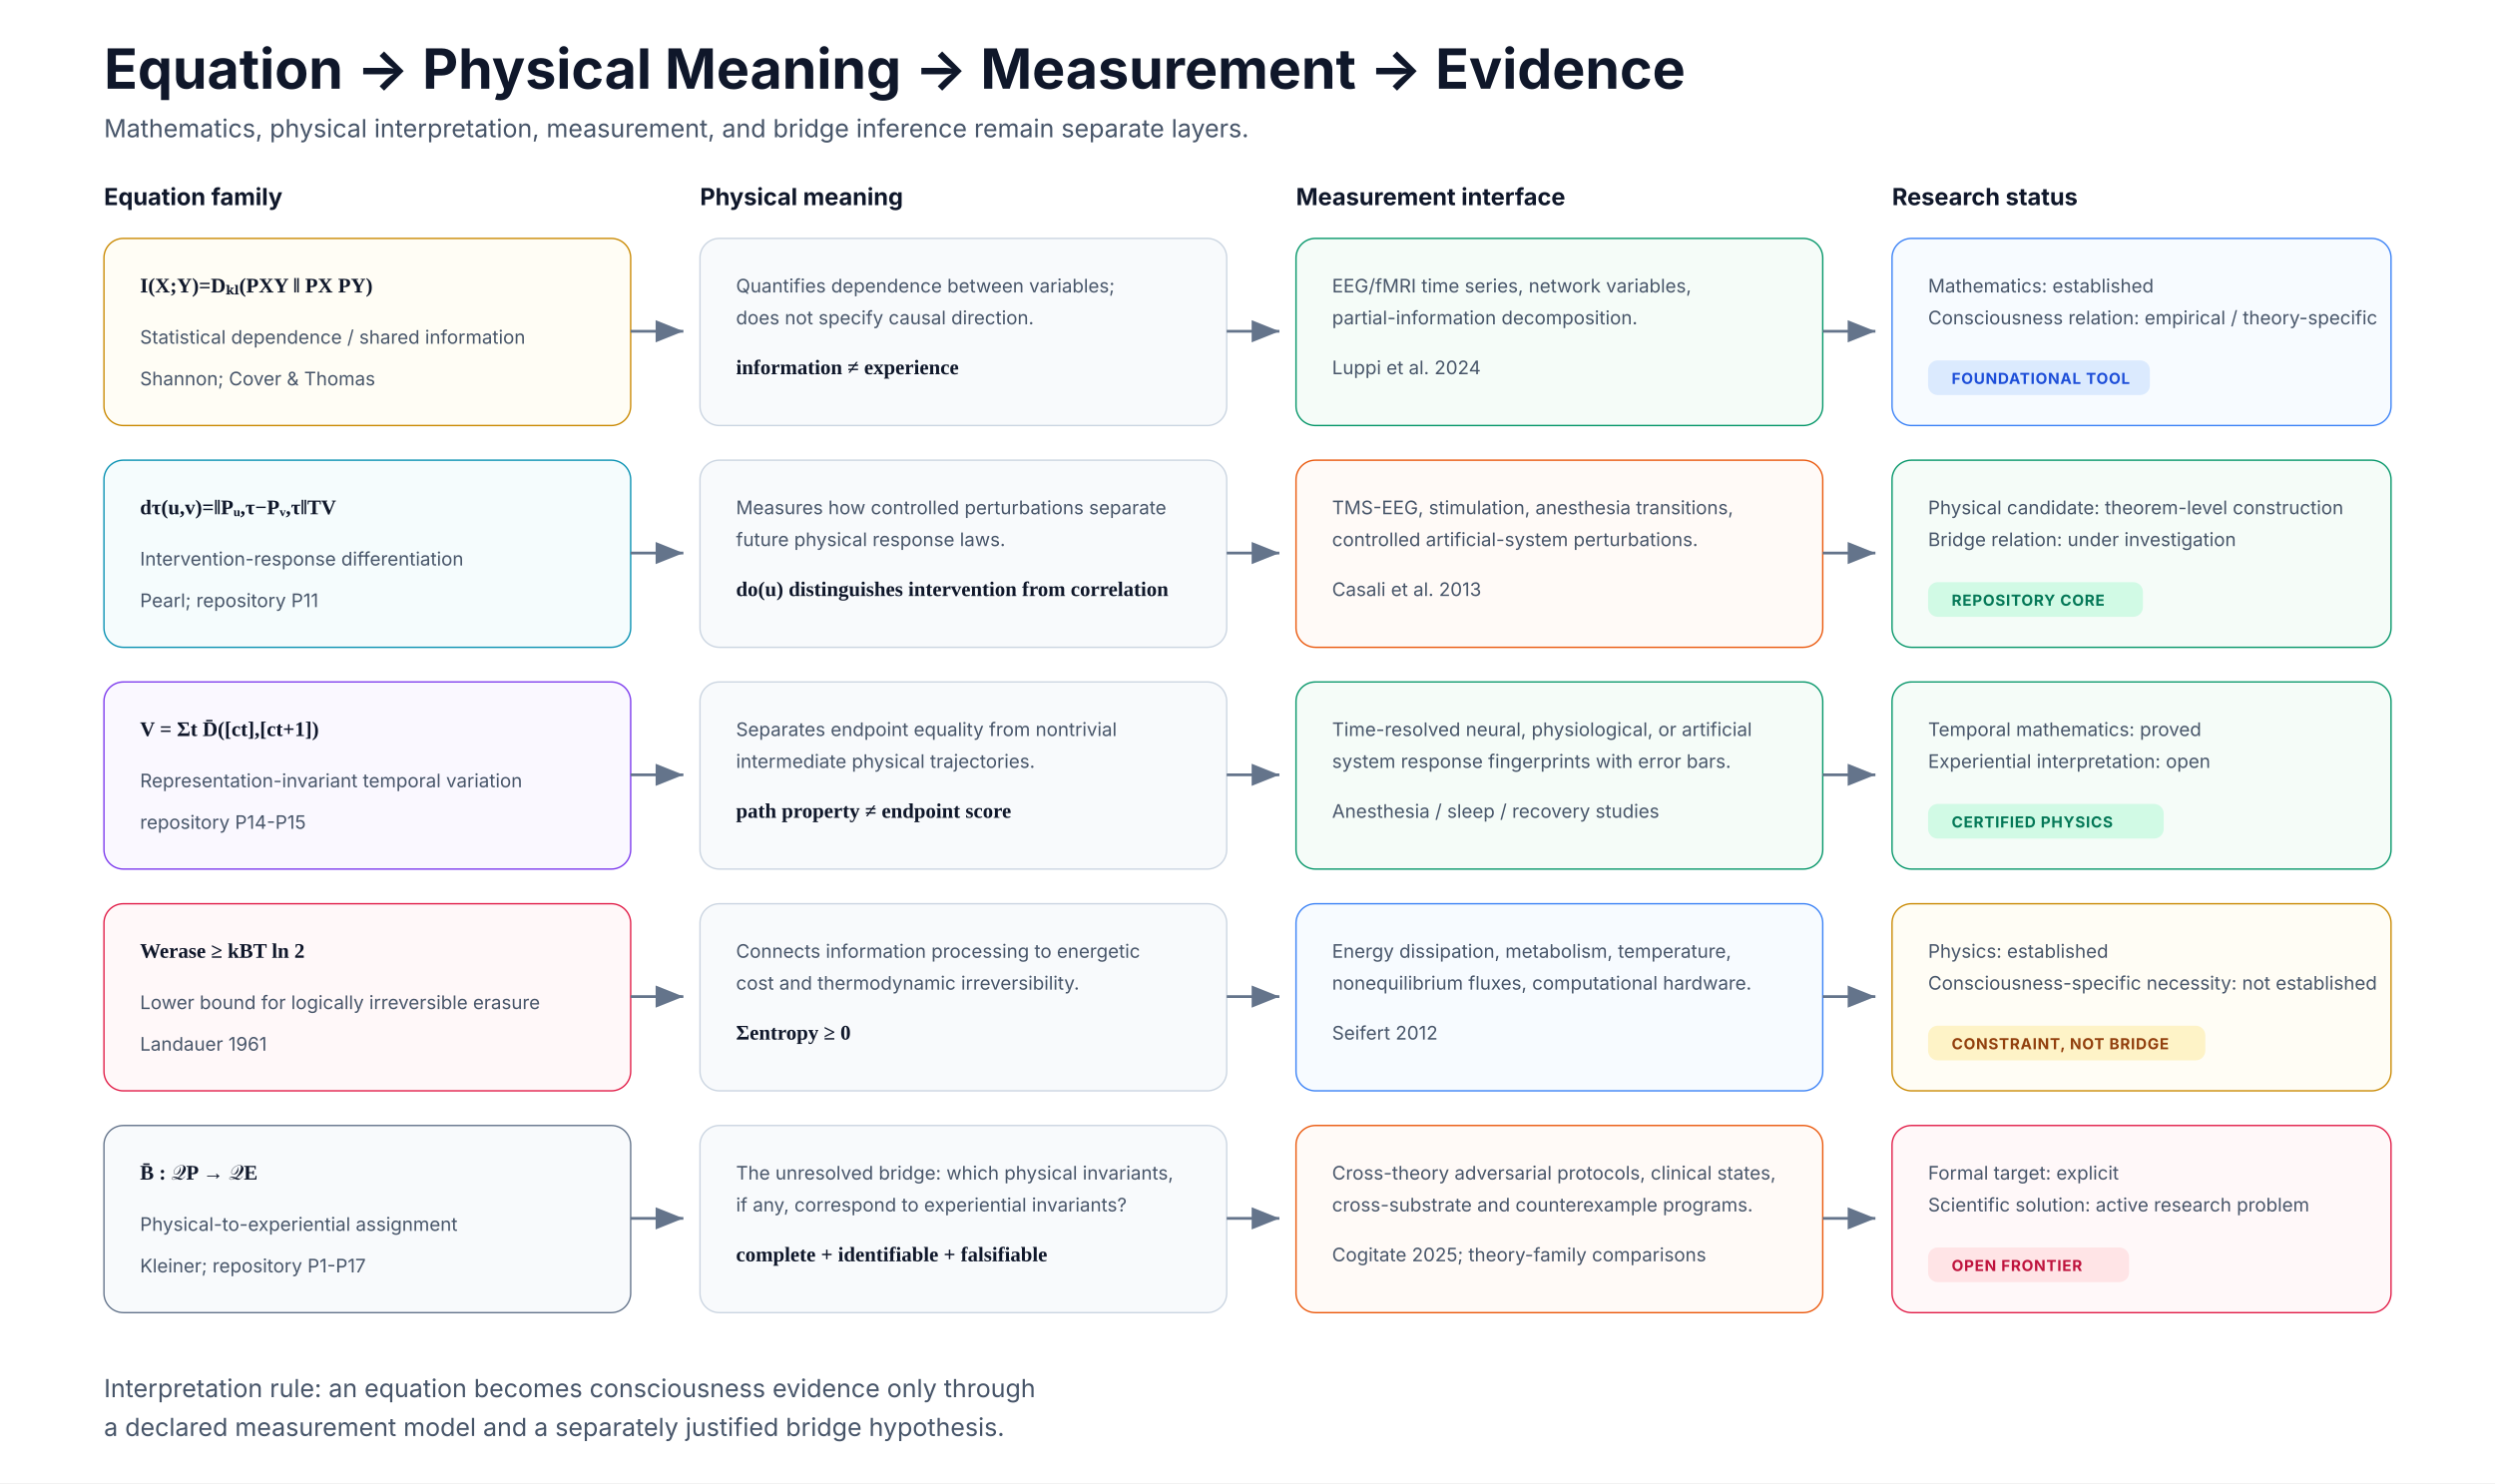
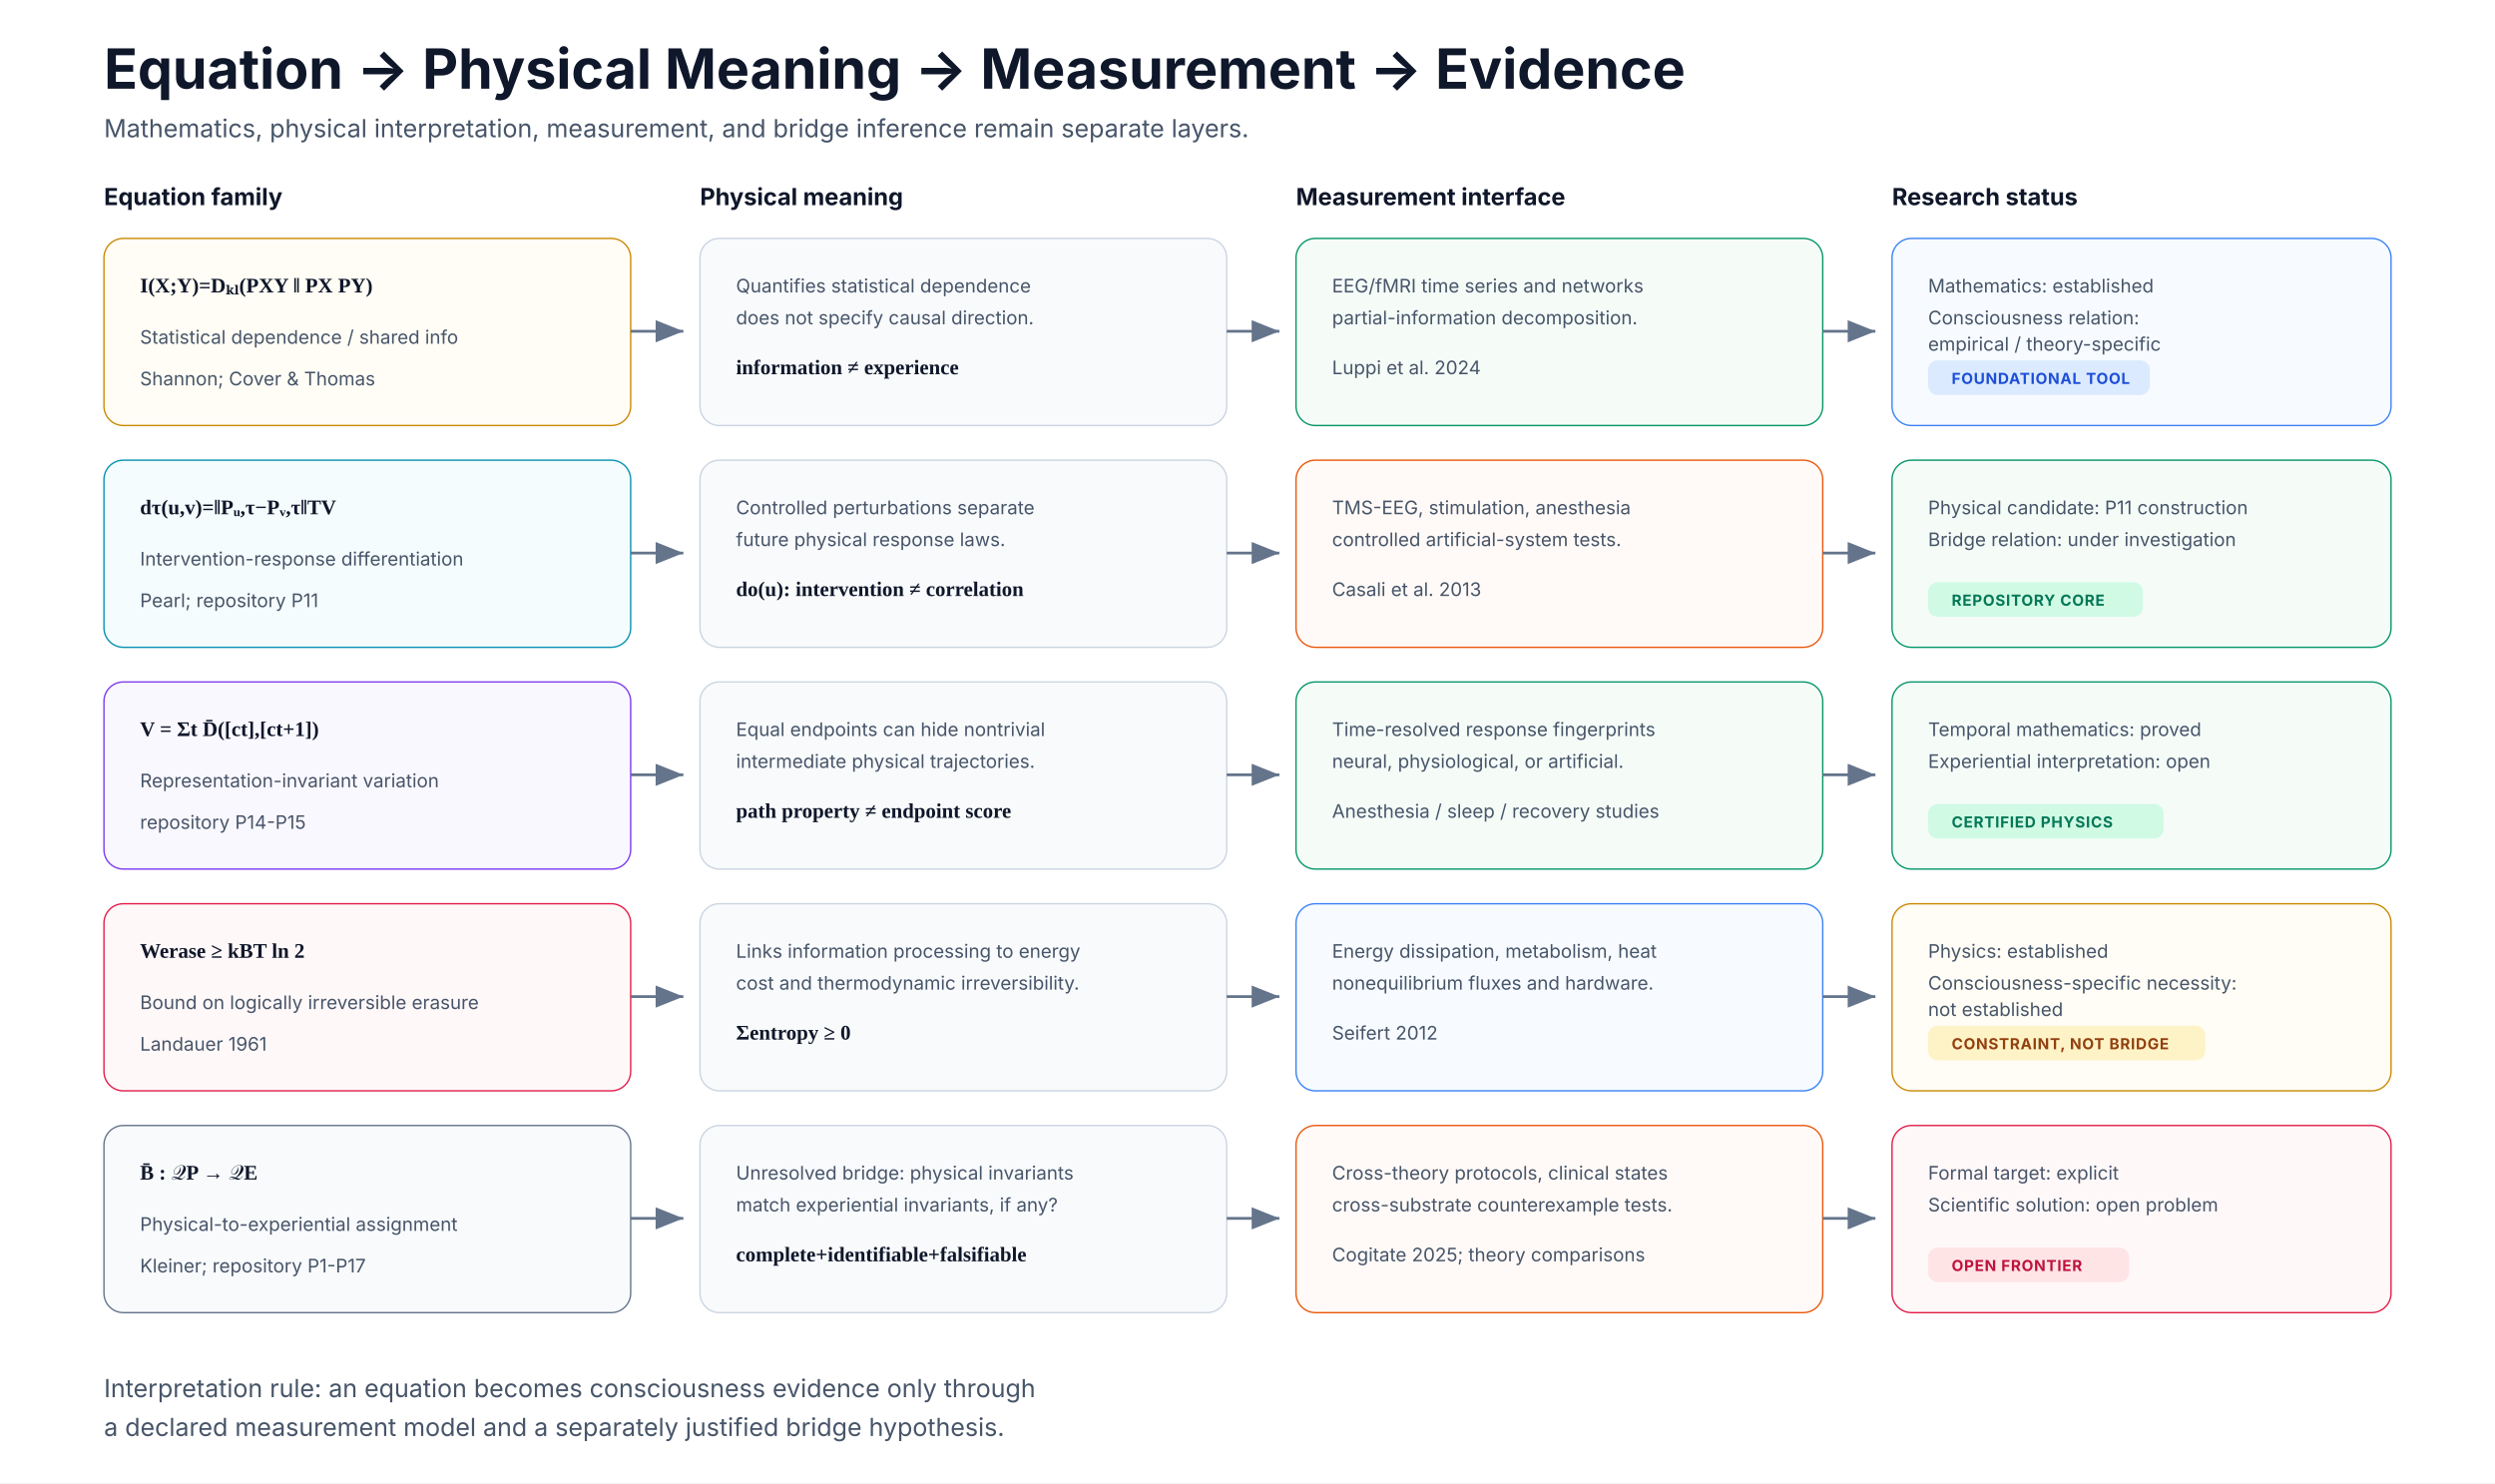
<svg xmlns="http://www.w3.org/2000/svg" width="1800" height="1070" viewBox="0 0 1800 1070" role="img" aria-labelledby="title desc">
  <defs>
    <marker id="arrow" markerWidth="12" markerHeight="12" refX="10" refY="4" orient="auto">
      <path d="M0 0 L0 8 L10 4 z" fill="#64748b" />
    </marker>
    <style>.title{font:700 40px Inter,Segoe UI,Arial,sans-serif;fill:#0f172a}.subtitle{font:400 18px Inter,Segoe UI,Arial,sans-serif;fill:#475569}.head{font:700 17px Inter,Segoe UI,Arial,sans-serif;fill:#0f172a}.body{font:400 13.5px Inter,Segoe UI,Arial,sans-serif;fill:#475569}.eq{font:600 15px Georgia,'Times New Roman',serif;fill:#0f172a}.tag{font:700 11px Inter,Segoe UI,Arial,sans-serif;letter-spacing:.5px}.arrow{stroke:#64748b;stroke-width:2;fill:none;marker-end:url(#arrow)}</style>
  </defs>
  <rect width="1800" height="1070" fill="#ffffff" />
  <text x="75" y="64" class="title">Equation → Physical Meaning → Measurement → Evidence</text>
  <text x="75" y="99" class="subtitle">Mathematics, physical interpretation, measurement, and bridge inference remain separate layers.</text>
  <text x="75" y="148" class="head">Equation family</text>
  <text x="505" y="148" class="head">Physical meaning</text>
  <text x="935" y="148" class="head">Measurement interface</text>
  <text x="1365" y="148" class="head">Research status</text>
  <rect x="75" y="172" width="380" height="135" rx="14" fill="#fffdf5" stroke="#ca8a04" />
  <text x="101" y="211" class="eq">I(X;Y)=Dₖₗ(PXY ‖ PX PY)</text>
-   <text x="101" y="248" class="body">Statistical dependence / shared information</text>
+   <text x="101" y="248" class="body">Statistical dependence / shared info</text>
  <text x="101" y="278" class="body">Shannon; Cover &amp; Thomas</text>
  <rect x="505" y="172" width="380" height="135" rx="14" fill="#f8fafc" stroke="#cbd5e1" />
-   <text x="531" y="211" class="body">Quantifies dependence between variables;</text>
+   <text x="531" y="211" class="body">Quantifies statistical dependence</text>
  <text x="531" y="234" class="body">does not specify causal direction.</text>
  <text x="531" y="270" class="eq">information ≠ experience</text>
  <rect x="935" y="172" width="380" height="135" rx="14" fill="#f5fcf8" stroke="#059669" />
-   <text x="961" y="211" class="body">EEG/fMRI time series, network variables,</text>
+   <text x="961" y="211" class="body">EEG/fMRI time series and networks</text>
  <text x="961" y="234" class="body">partial-information decomposition.</text>
  <text x="961" y="270" class="body">Luppi et al. 2024</text>
  <rect x="1365" y="172" width="360" height="135" rx="14" fill="#f7fbff" stroke="#3b82f6" />
  <text x="1391" y="211" class="body">Mathematics: established</text>
-   <text x="1391" y="234" class="body">Consciousness relation: empirical / theory-specific</text>
+   <text x="1391" y="234" class="body">Consciousness relation:</text>
+   <text x="1391" y="253" class="body">empirical / theory-specific</text>
  <rect x="1391" y="260" width="160" height="25" rx="7" fill="#dbeafe" />
  <text x="1408" y="277" class="tag" fill="#1d4ed8">FOUNDATIONAL TOOL</text>
  <rect x="75" y="332" width="380" height="135" rx="14" fill="#f5fcfd" stroke="#0891b2" />
  <text x="101" y="371" class="eq">dτ(u,v)=‖Pᵤ,τ−Pᵥ,τ‖TV</text>
  <text x="101" y="408" class="body">Intervention-response differentiation</text>
  <text x="101" y="438" class="body">Pearl; repository P11</text>
  <rect x="505" y="332" width="380" height="135" rx="14" fill="#f8fafc" stroke="#cbd5e1" />
-   <text x="531" y="371" class="body">Measures how controlled perturbations separate</text>
+   <text x="531" y="371" class="body">Controlled perturbations separate</text>
  <text x="531" y="394" class="body">future physical response laws.</text>
-   <text x="531" y="430" class="eq">do(u) distinguishes intervention from correlation</text>
+   <text x="531" y="430" class="eq">do(u): intervention ≠ correlation</text>
  <rect x="935" y="332" width="380" height="135" rx="14" fill="#fffaf7" stroke="#ea580c" />
-   <text x="961" y="371" class="body">TMS-EEG, stimulation, anesthesia transitions,</text>
-   <text x="961" y="394" class="body">controlled artificial-system perturbations.</text>
+   <text x="961" y="371" class="body">TMS-EEG, stimulation, anesthesia</text>
+   <text x="961" y="394" class="body">controlled artificial-system tests.</text>
  <text x="961" y="430" class="body">Casali et al. 2013</text>
  <rect x="1365" y="332" width="360" height="135" rx="14" fill="#f5fcf8" stroke="#059669" />
-   <text x="1391" y="371" class="body">Physical candidate: theorem-level construction</text>
+   <text x="1391" y="371" class="body">Physical candidate: P11 construction</text>
  <text x="1391" y="394" class="body">Bridge relation: under investigation</text>
  <rect x="1391" y="420" width="155" height="25" rx="7" fill="#d1fae5" />
  <text x="1408" y="437" class="tag" fill="#047857">REPOSITORY CORE</text>
  <rect x="75" y="492" width="380" height="135" rx="14" fill="#faf8ff" stroke="#7c3aed" />
  <text x="101" y="531" class="eq">V = Σt D̄([ct],[ct+1])</text>
-   <text x="101" y="568" class="body">Representation-invariant temporal variation</text>
+   <text x="101" y="568" class="body">Representation-invariant variation</text>
  <text x="101" y="598" class="body">repository P14-P15</text>
  <rect x="505" y="492" width="380" height="135" rx="14" fill="#f8fafc" stroke="#cbd5e1" />
-   <text x="531" y="531" class="body">Separates endpoint equality from nontrivial</text>
+   <text x="531" y="531" class="body">Equal endpoints can hide nontrivial</text>
  <text x="531" y="554" class="body">intermediate physical trajectories.</text>
  <text x="531" y="590" class="eq">path property ≠ endpoint score</text>
  <rect x="935" y="492" width="380" height="135" rx="14" fill="#f5fcf8" stroke="#059669" />
-   <text x="961" y="531" class="body">Time-resolved neural, physiological, or artificial</text>
-   <text x="961" y="554" class="body">system response fingerprints with error bars.</text>
+   <text x="961" y="531" class="body">Time-resolved response fingerprints</text>
+   <text x="961" y="554" class="body">neural, physiological, or artificial.</text>
  <text x="961" y="590" class="body">Anesthesia / sleep / recovery studies</text>
  <rect x="1365" y="492" width="360" height="135" rx="14" fill="#f5fcf8" stroke="#059669" />
  <text x="1391" y="531" class="body">Temporal mathematics: proved</text>
  <text x="1391" y="554" class="body">Experiential interpretation: open</text>
  <rect x="1391" y="580" width="170" height="25" rx="7" fill="#d1fae5" />
  <text x="1408" y="597" class="tag" fill="#047857">CERTIFIED PHYSICS</text>
  <rect x="75" y="652" width="380" height="135" rx="14" fill="#fff8f9" stroke="#e11d48" />
  <text x="101" y="691" class="eq">Werase ≥ kBT ln 2</text>
-   <text x="101" y="728" class="body">Lower bound for logically irreversible erasure</text>
+   <text x="101" y="728" class="body">Bound on logically irreversible erasure</text>
  <text x="101" y="758" class="body">Landauer 1961</text>
  <rect x="505" y="652" width="380" height="135" rx="14" fill="#f8fafc" stroke="#cbd5e1" />
-   <text x="531" y="691" class="body">Connects information processing to energetic</text>
+   <text x="531" y="691" class="body">Links information processing to energy</text>
  <text x="531" y="714" class="body">cost and thermodynamic irreversibility.</text>
  <text x="531" y="750" class="eq">Σentropy ≥ 0</text>
  <rect x="935" y="652" width="380" height="135" rx="14" fill="#f7fbff" stroke="#3b82f6" />
-   <text x="961" y="691" class="body">Energy dissipation, metabolism, temperature,</text>
-   <text x="961" y="714" class="body">nonequilibrium fluxes, computational hardware.</text>
+   <text x="961" y="691" class="body">Energy dissipation, metabolism, heat</text>
+   <text x="961" y="714" class="body">nonequilibrium fluxes and hardware.</text>
  <text x="961" y="750" class="body">Seifert 2012</text>
  <rect x="1365" y="652" width="360" height="135" rx="14" fill="#fffdf5" stroke="#ca8a04" />
  <text x="1391" y="691" class="body">Physics: established</text>
-   <text x="1391" y="714" class="body">Consciousness-specific necessity: not established</text>
+   <text x="1391" y="714" class="body">Consciousness-specific necessity:</text>
+   <text x="1391" y="733" class="body">not established</text>
  <rect x="1391" y="740" width="200" height="25" rx="7" fill="#fef3c7" />
  <text x="1408" y="757" class="tag" fill="#92400e">CONSTRAINT, NOT BRIDGE</text>
  <rect x="75" y="812" width="380" height="135" rx="14" fill="#f8fafc" stroke="#64748b" />
  <text x="101" y="851" class="eq">B̄ : 𝒬P → 𝒬E</text>
  <text x="101" y="888" class="body">Physical-to-experiential assignment</text>
  <text x="101" y="918" class="body">Kleiner; repository P1-P17</text>
  <rect x="505" y="812" width="380" height="135" rx="14" fill="#f8fafc" stroke="#cbd5e1" />
-   <text x="531" y="851" class="body">The unresolved bridge: which physical invariants,</text>
-   <text x="531" y="874" class="body">if any, correspond to experiential invariants?</text>
-   <text x="531" y="910" class="eq">complete + identifiable + falsifiable</text>
+   <text x="531" y="851" class="body">Unresolved bridge: physical invariants</text>
+   <text x="531" y="874" class="body">match experiential invariants, if any?</text>
+   <text x="531" y="910" class="eq">complete+identifiable+falsifiable</text>
  <rect x="935" y="812" width="380" height="135" rx="14" fill="#fffaf7" stroke="#ea580c" />
-   <text x="961" y="851" class="body">Cross-theory adversarial protocols, clinical states,</text>
-   <text x="961" y="874" class="body">cross-substrate and counterexample programs.</text>
-   <text x="961" y="910" class="body">Cogitate 2025; theory-family comparisons</text>
+   <text x="961" y="851" class="body">Cross-theory protocols, clinical states</text>
+   <text x="961" y="874" class="body">cross-substrate counterexample tests.</text>
+   <text x="961" y="910" class="body">Cogitate 2025; theory comparisons</text>
  <rect x="1365" y="812" width="360" height="135" rx="14" fill="#fff8f9" stroke="#e11d48" />
  <text x="1391" y="851" class="body">Formal target: explicit</text>
-   <text x="1391" y="874" class="body">Scientific solution: active research problem</text>
+   <text x="1391" y="874" class="body">Scientific solution: open problem</text>
  <rect x="1391" y="900" width="145" height="25" rx="7" fill="#ffe4e6" />
  <text x="1408" y="917" class="tag" fill="#be123c">OPEN FRONTIER</text>
  <path class="arrow" d="M455 239 H493" />
  <path class="arrow" d="M885 239 H923" />
  <path class="arrow" d="M1315 239 H1353" />
  <path class="arrow" d="M455 399 H493" />
  <path class="arrow" d="M885 399 H923" />
  <path class="arrow" d="M1315 399 H1353" />
  <path class="arrow" d="M455 559 H493" />
  <path class="arrow" d="M885 559 H923" />
  <path class="arrow" d="M1315 559 H1353" />
  <path class="arrow" d="M455 719 H493" />
  <path class="arrow" d="M885 719 H923" />
  <path class="arrow" d="M1315 719 H1353" />
  <path class="arrow" d="M455 879 H493" />
  <path class="arrow" d="M885 879 H923" />
  <path class="arrow" d="M1315 879 H1353" />
  <text x="75" y="1008" class="subtitle">Interpretation rule: an equation becomes consciousness evidence only through</text>
  <text x="75" y="1036" class="subtitle">a declared measurement model and a separately justified bridge hypothesis.</text>
</svg>
